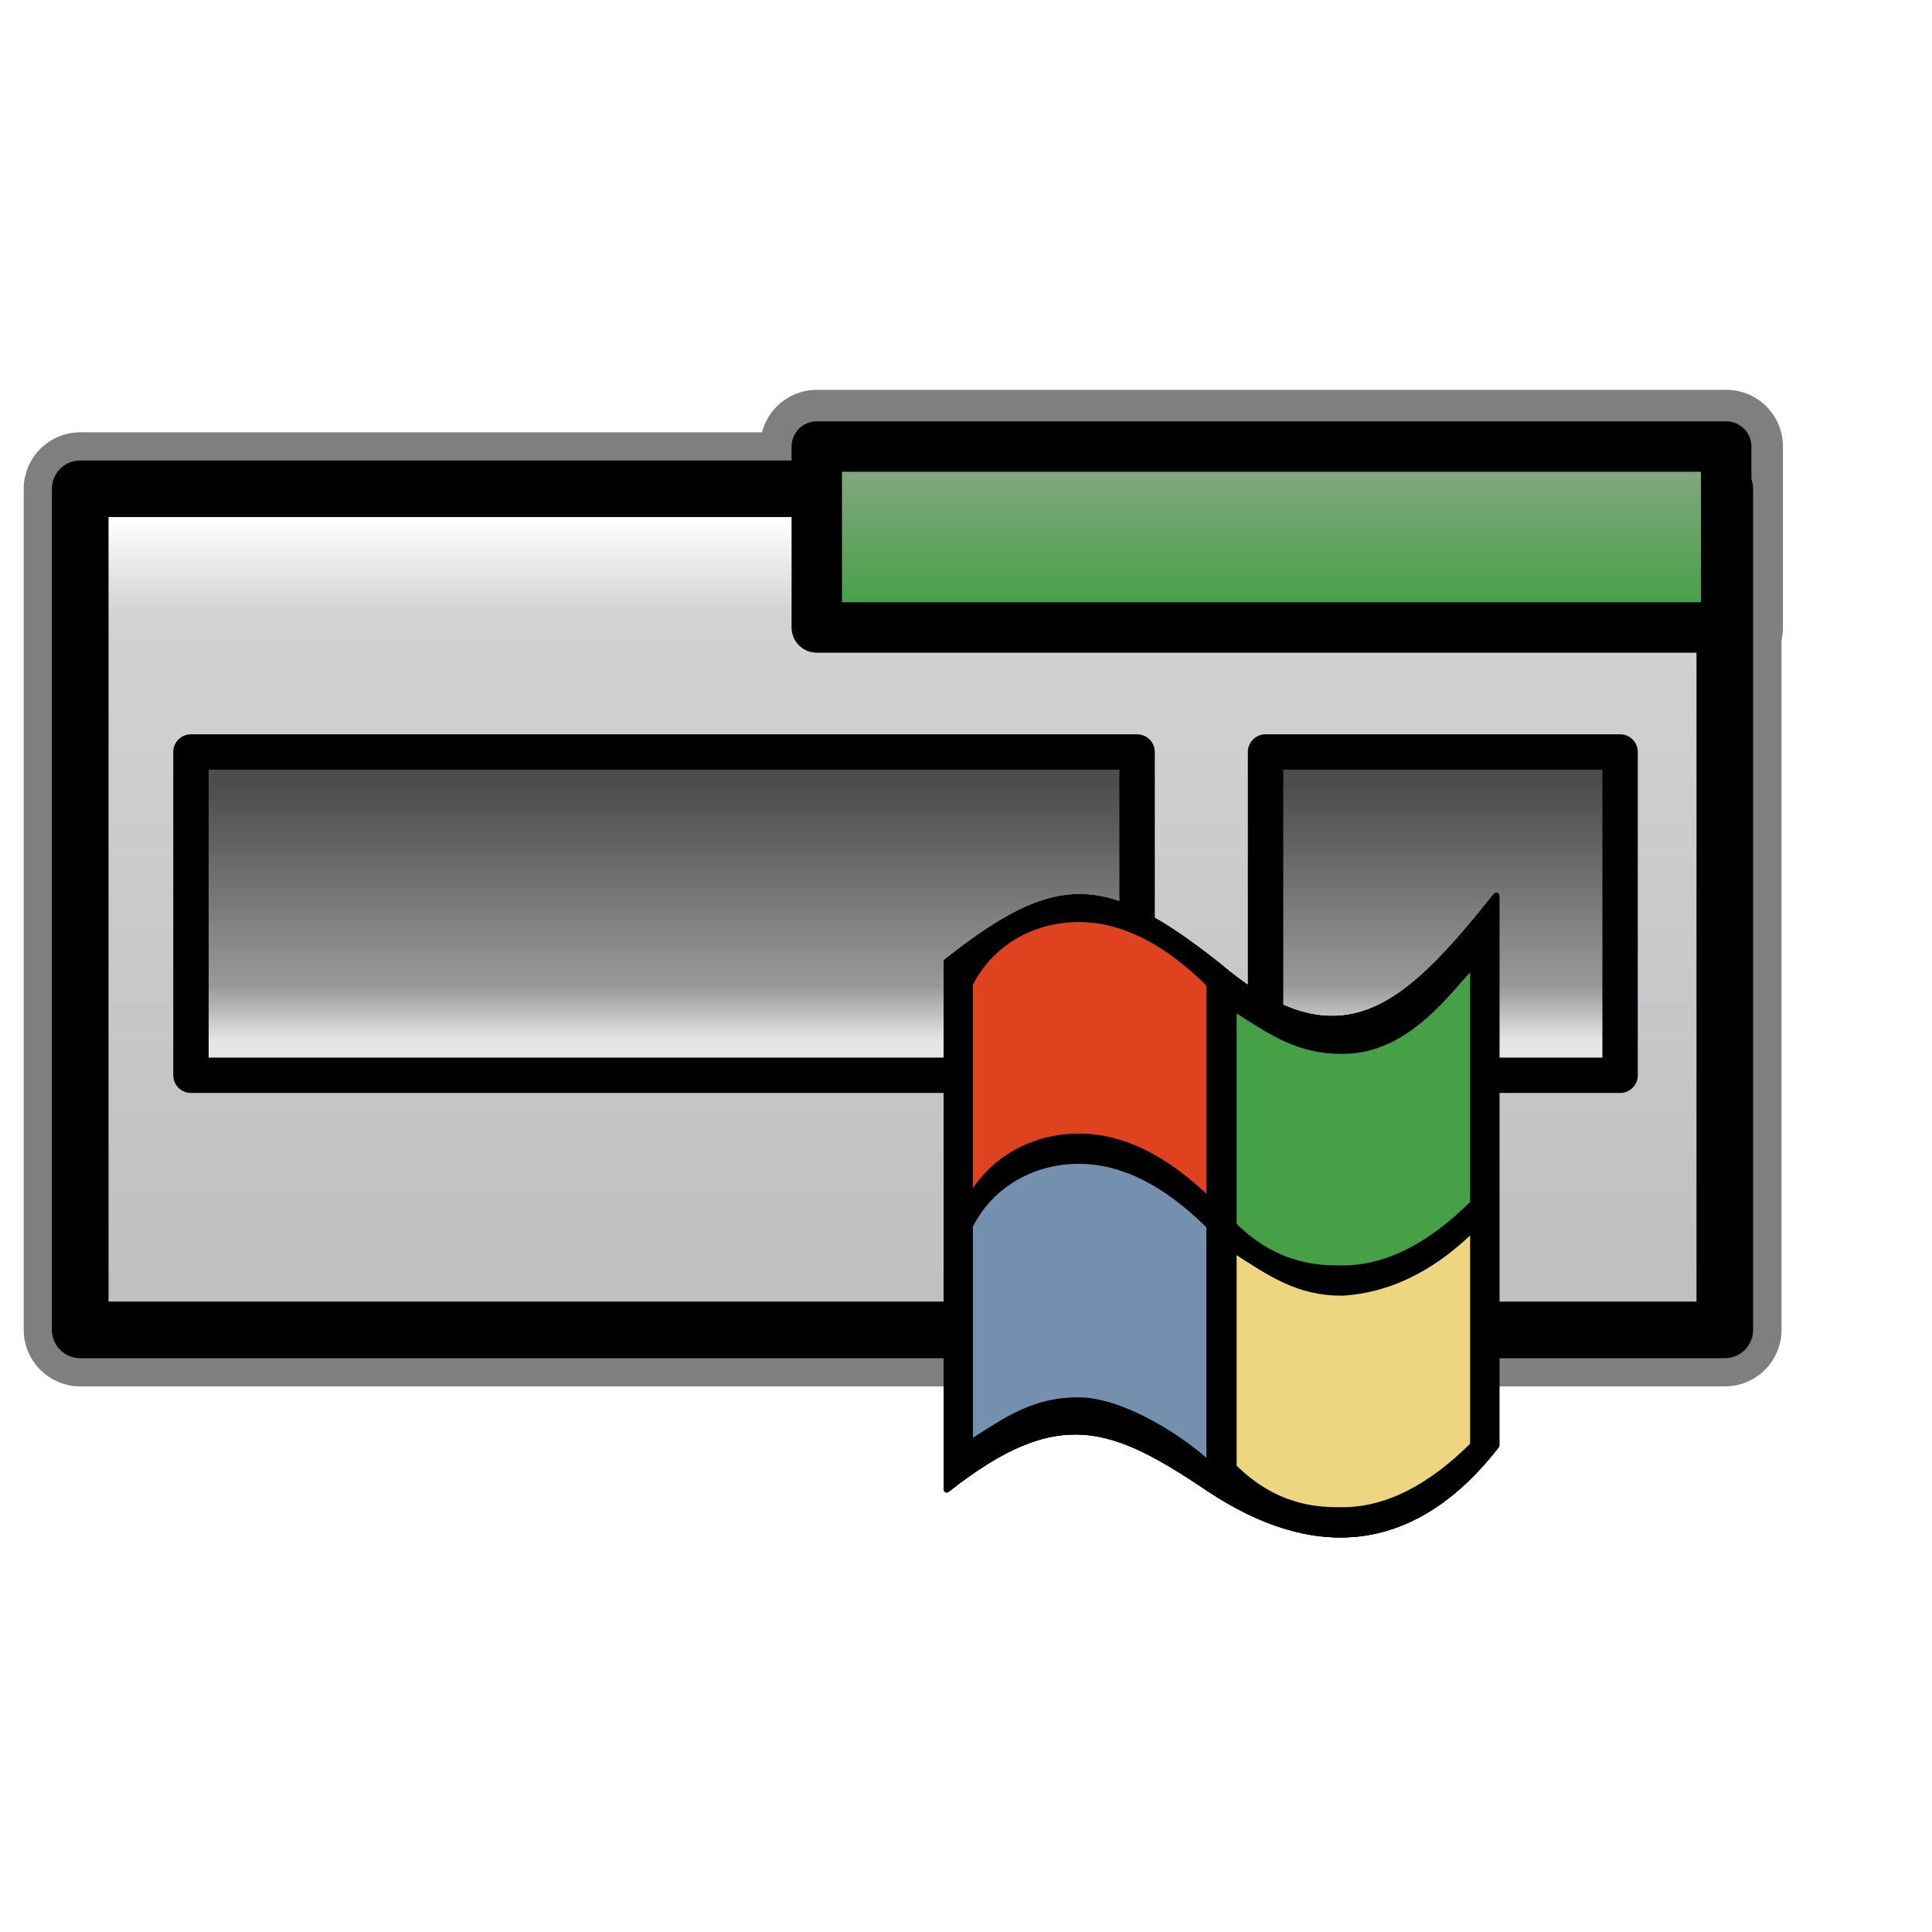
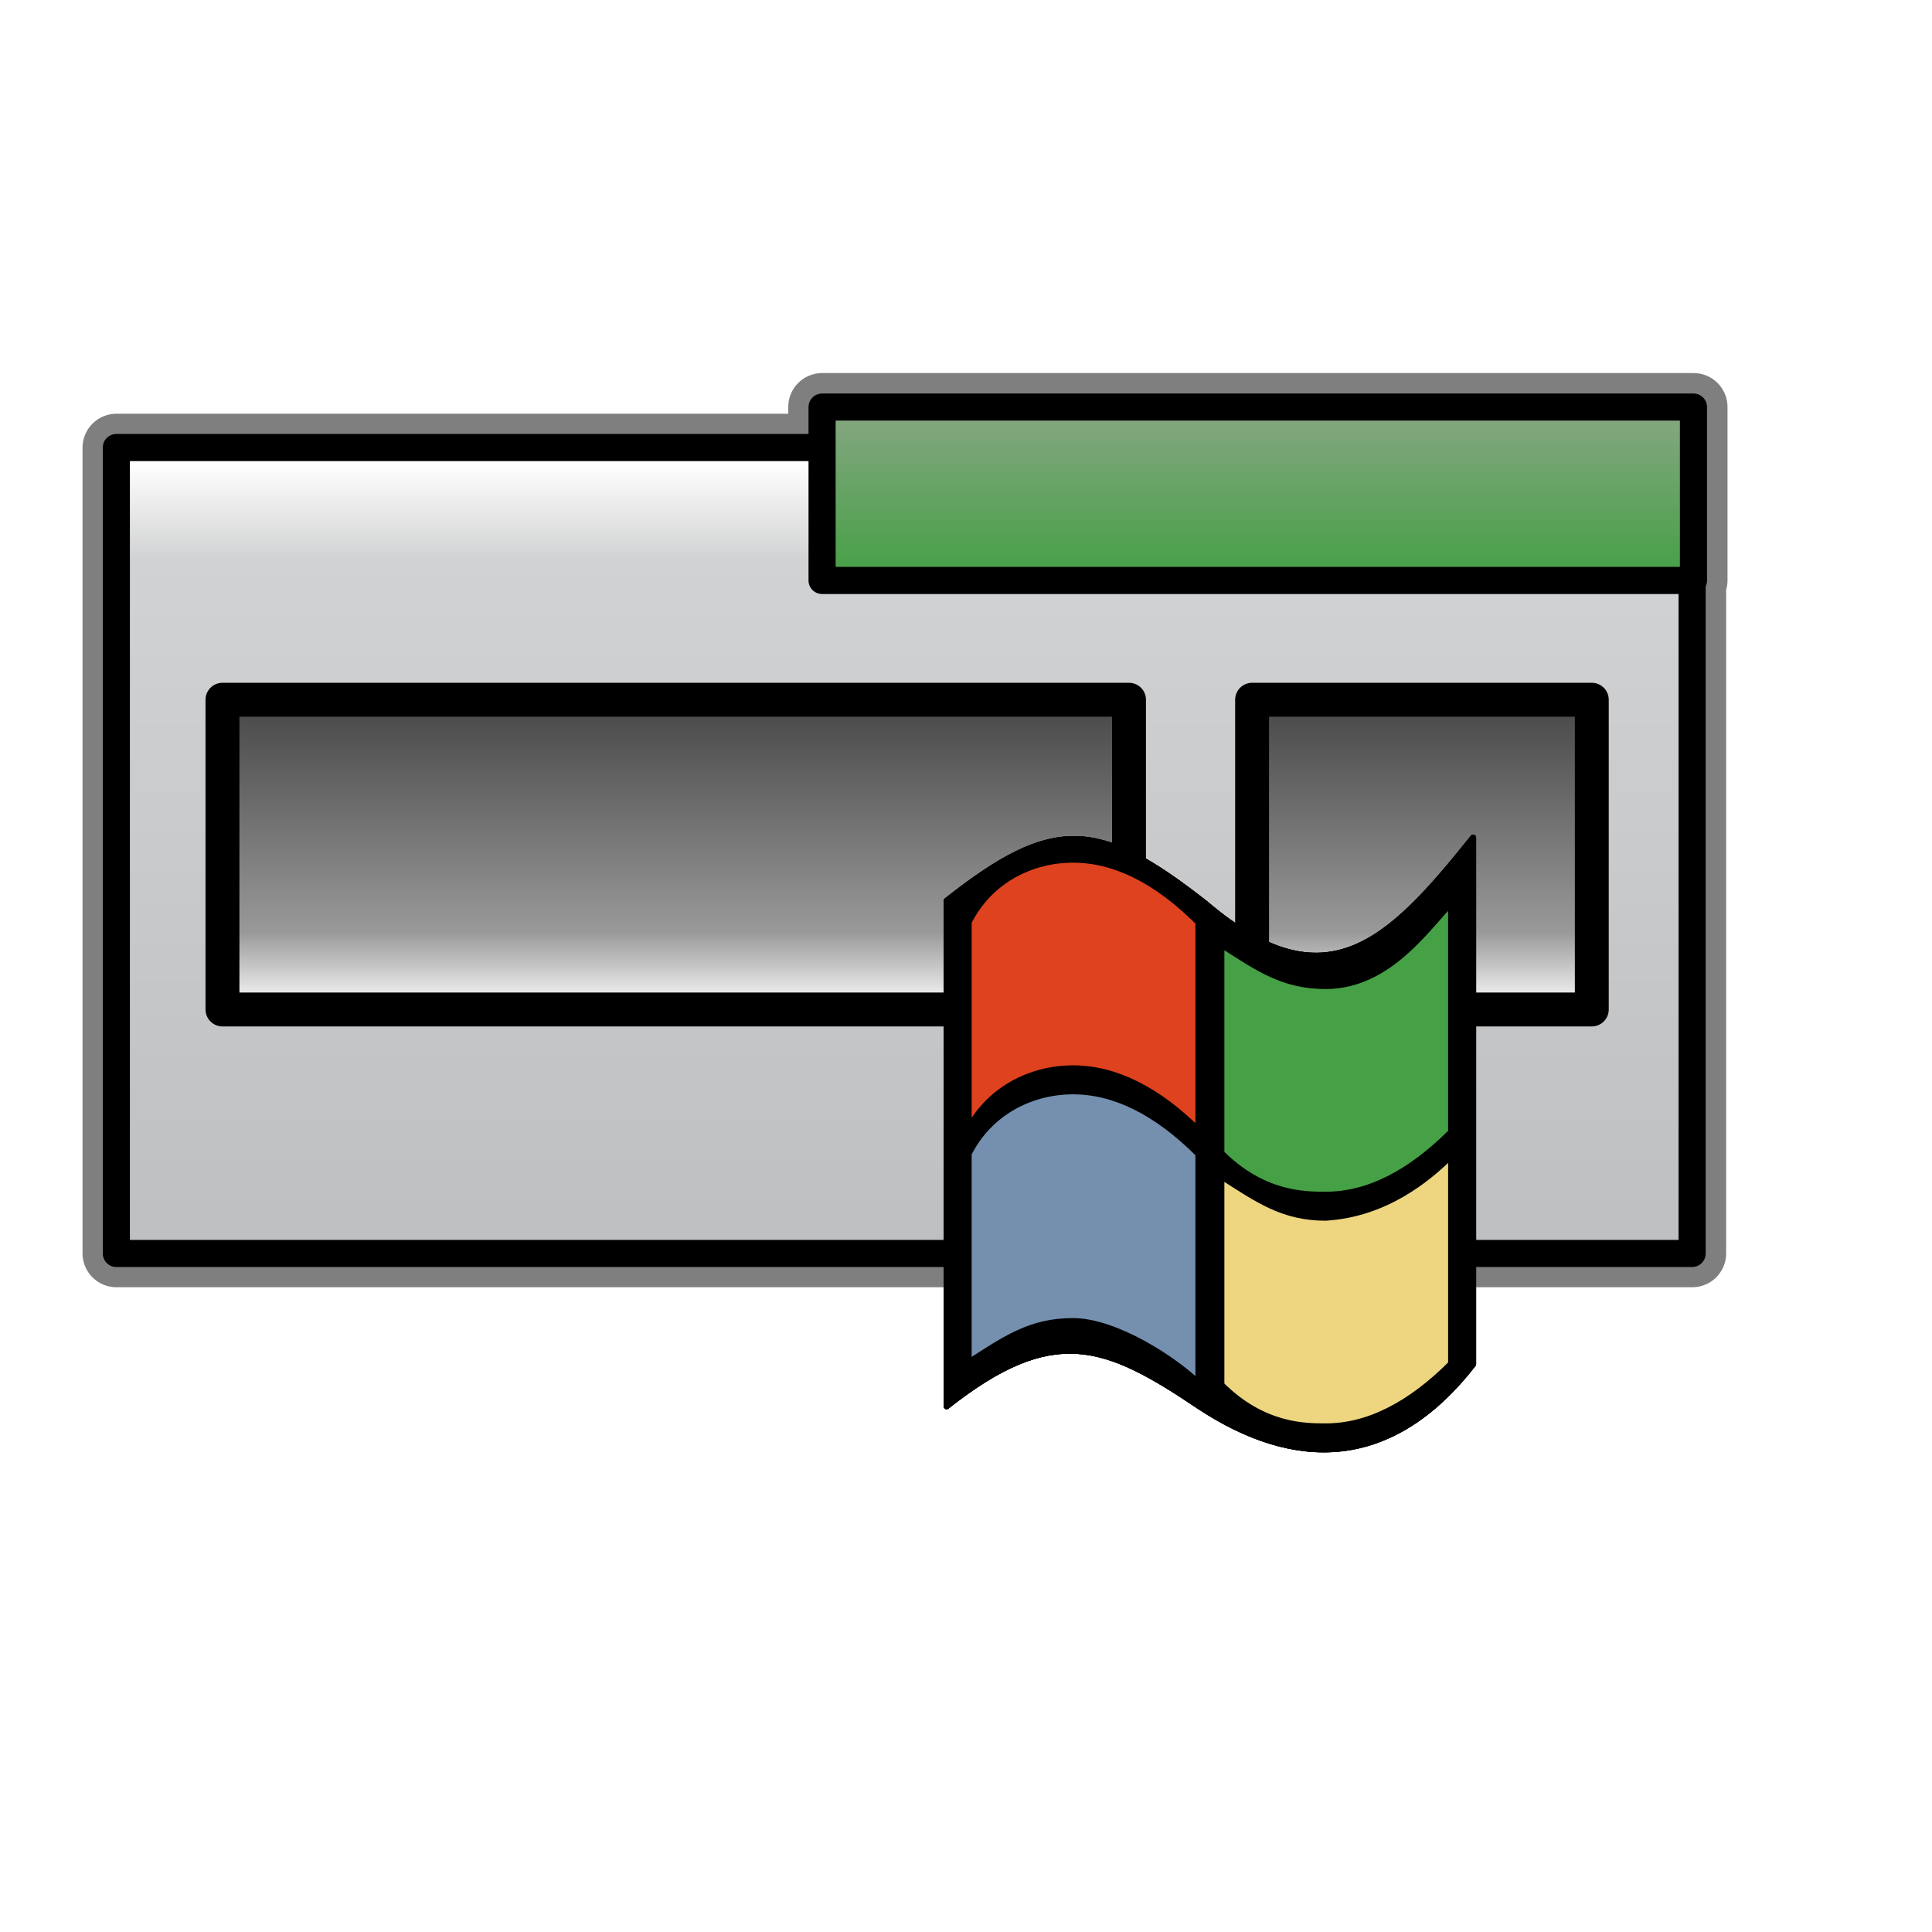
- <svg xmlns="http://www.w3.org/2000/svg" xmlns:xlink="http://www.w3.org/1999/xlink" id="svg1" width="128pt" height="128pt">
+ <svg xmlns="http://www.w3.org/2000/svg" xmlns:xlink="http://www.w3.org/1999/xlink" height="128pt" width="128pt" id="svg1">
  <defs id="defs3">
    <linearGradient id="linearGradient871">
-       <stop style="stop-color:#4c4c4c;stop-opacity:1;" offset="0" id="stop872" />
-       <stop style="stop-color:#999999;stop-opacity:1;" offset="0.783" id="stop873" />
-       <stop style="stop-color:#e6e6e6;stop-opacity:1;" offset="1" id="stop874" />
+       <stop id="stop872" offset="0" style="stop-color:#4c4c4c;stop-opacity:1;" />
+       <stop id="stop873" offset="0.783" style="stop-color:#999999;stop-opacity:1;" />
+       <stop id="stop874" offset="1" style="stop-color:#e6e6e6;stop-opacity:1;" />
    </linearGradient>
    <linearGradient id="linearGradient867">
-       <stop style="stop-color:#4c4c4c;stop-opacity:1;" offset="0" id="stop868" />
-       <stop style="stop-color:#999999;stop-opacity:1;" offset="0.788" id="stop869" />
-       <stop style="stop-color:#e6e6e6;stop-opacity:1;" offset="1" id="stop870" />
+       <stop id="stop868" offset="0" style="stop-color:#4c4c4c;stop-opacity:1;" />
+       <stop id="stop869" offset="0.788" style="stop-color:#999999;stop-opacity:1;" />
+       <stop id="stop870" offset="1" style="stop-color:#e6e6e6;stop-opacity:1;" />
    </linearGradient>
    <linearGradient id="linearGradient857">
-       <stop style="stop-color:#4c4c4c;stop-opacity:1;" offset="0" id="stop858" />
-       <stop style="stop-color:#999999;stop-opacity:1;" offset="0.783" id="stop863" />
-       <stop style="stop-color:#e6e6e6;stop-opacity:1;" offset="1" id="stop866" />
+       <stop id="stop858" offset="0" style="stop-color:#4c4c4c;stop-opacity:1;" />
+       <stop id="stop863" offset="0.783" style="stop-color:#999999;stop-opacity:1;" />
+       <stop id="stop866" offset="1" style="stop-color:#e6e6e6;stop-opacity:1;" />
    </linearGradient>
    <linearGradient id="linearGradient860">
-       <stop style="stop-color:#4c4c4c;stop-opacity:1;" offset="0" id="stop862" />
-       <stop style="stop-color:#999999;stop-opacity:1;" offset="0.783" id="stop865" />
-       <stop style="stop-color:#e6e6e6;stop-opacity:1;" offset="1" id="stop864" />
+       <stop id="stop862" offset="0" style="stop-color:#4c4c4c;stop-opacity:1;" />
+       <stop id="stop865" offset="0.783" style="stop-color:#999999;stop-opacity:1;" />
+       <stop id="stop864" offset="1" style="stop-color:#e6e6e6;stop-opacity:1;" />
    </linearGradient>
    <linearGradient id="linearGradient858">
-       <stop style="stop-color:#46a046;stop-opacity:1;" offset="0" id="stop859" />
-       <stop style="stop-color:#64a362;stop-opacity:1;" offset="0.511" id="stop889" />
-       <stop style="stop-color:#83a67f;stop-opacity:1;" offset="1" id="stop860" />
+       <stop id="stop859" offset="0" style="stop-color:#46a046;stop-opacity:1;" />
+       <stop id="stop889" offset="0.511" style="stop-color:#64a362;stop-opacity:1;" />
+       <stop id="stop860" offset="1" style="stop-color:#83a67f;stop-opacity:1;" />
    </linearGradient>
-     <radialGradient xlink:href="#linearGradient833" id="radialGradient839" cx="0.5" cy="0.5" r="0.5" fx="0.5" fy="0.5" spreadMethod="reflect" />
+     <radialGradient spreadMethod="reflect" fy="0.5" fx="0.5" r="0.5" cy="0.5" cx="0.5" id="radialGradient839" xlink:href="#linearGradient833" />
    <linearGradient id="linearGradient828">
-       <stop style="stop-color:#000000;stop-opacity:0;" offset="0" id="stop829" />
-       <stop style="stop-color:#ffffff;stop-opacity:1;" offset="1" id="stop830" />
+       <stop id="stop829" offset="0" style="stop-color:#000000;stop-opacity:0;" />
+       <stop id="stop830" offset="1" style="stop-color:#ffffff;stop-opacity:1;" />
    </linearGradient>
    <linearGradient id="linearGradient842">
-       <stop style="stop-color:#bfbfbf;stop-opacity:1;" offset="0" id="stop843" />
-       <stop style="stop-color:#8c8c8c;stop-opacity:1;" offset="1" id="stop844" />
+       <stop id="stop843" offset="0" style="stop-color:#bfbfbf;stop-opacity:1;" />
+       <stop id="stop844" offset="1" style="stop-color:#8c8c8c;stop-opacity:1;" />
    </linearGradient>
    <linearGradient id="linearGradient838">
-       <stop style="stop-color:#ffffff;stop-opacity:1;" offset="0" id="stop839" />
-       <stop style="stop-color:#c5c5c5;stop-opacity:1;" offset="1" id="stop840" />
+       <stop id="stop839" offset="0" style="stop-color:#ffffff;stop-opacity:1;" />
+       <stop id="stop840" offset="1" style="stop-color:#c5c5c5;stop-opacity:1;" />
    </linearGradient>
    <linearGradient id="linearGradient836">
-       <stop style="stop-color:#ffed00;stop-opacity:1;" offset="0" id="stop837" />
-       <stop style="stop-color:#ffcf00;stop-opacity:1;" offset="1" id="stop838" />
+       <stop id="stop837" offset="0" style="stop-color:#ffed00;stop-opacity:1;" />
+       <stop id="stop838" offset="1" style="stop-color:#ffcf00;stop-opacity:1;" />
    </linearGradient>
    <linearGradient id="linearGradient830">
-       <stop style="stop-color:#bebfc1;stop-opacity:1;" offset="0" id="stop831" />
-       <stop style="stop-color:#d1d2d3;stop-opacity:1;" offset="0.878" id="stop857" />
-       <stop style="stop-color:#ffffff;stop-opacity:1;" offset="1" id="stop832" />
+       <stop id="stop831" offset="0" style="stop-color:#bebfc1;stop-opacity:1;" />
+       <stop id="stop857" offset="0.878" style="stop-color:#d1d2d3;stop-opacity:1;" />
+       <stop id="stop832" offset="1" style="stop-color:#ffffff;stop-opacity:1;" />
    </linearGradient>
-     <linearGradient xlink:href="#linearGradient838" id="linearGradient833" x1="0.416" y1="0.345" x2="0.106" y2="-0.302" spreadMethod="reflect" />
-     <linearGradient xlink:href="#linearGradient830" id="linearGradient835" x1="0.505" y1="0.985" x2="0.505" y2="0.035" />
-     <linearGradient xlink:href="#linearGradient858" id="linearGradient841" x1="0.503" y1="0.907" x2="0.503" y2="0.133" />
-     <linearGradient xlink:href="#linearGradient867" id="linearGradient831" x1="0.492" y1="0.096" x2="0.492" y2="0.895" spreadMethod="pad" />
+     <linearGradient spreadMethod="reflect" y2="-0.302" x2="0.106" y1="0.345" x1="0.416" id="linearGradient833" xlink:href="#linearGradient838" />
+     <linearGradient gradientUnits="userSpaceOnUse" gradientTransform="matrix(1.329073,0,0,0.690763,3.488077,-1.836698)" y2="61.867" x2="58.027" y1="163.102" x1="58.027" id="linearGradient835" xlink:href="#linearGradient830" />
+     <linearGradient gradientUnits="userSpaceOnUse" gradientTransform="matrix(2.028372,0,0,0.452617,3.488077,-1.836698)" y2="86.076" x2="53.159" y1="116.337" x1="53.159" id="linearGradient841" xlink:href="#linearGradient858" />
+     <linearGradient gradientUnits="userSpaceOnUse" gradientTransform="matrix(0.999037,0,0,0.918959,3.488077,-1.836698)" spreadMethod="pad" y2="97.19" x2="121.969" y1="70.821" x1="121.969" id="linearGradient831" xlink:href="#linearGradient867" />
+     <linearGradient gradientUnits="userSpaceOnUse" gradientTransform="matrix(1.585053,0,0,0.579207,3.488077,-1.836698)" y2="154.2" x2="35.029" y1="112.362" x1="35.029" spreadMethod="pad" id="linearGradient3632" xlink:href="#linearGradient867" />
  </defs>
-   <path style="fill:none;fill-rule:evenodd;stroke:#000000;stroke-width:10;stroke-linejoin:round;stroke-dasharray:none;fill-opacity:0.558;stroke-opacity:0.5;" d="M 72.156 39.438 L 72.156 43.188 L 7.094 43.188 L 7.094 117.469 L 152.375 117.469 L 152.375 55.438 L 152.5 55.438 L 152.5 39.438 L 72.156 39.438 z " id="path874" />
-   <rect style="fill-rule:evenodd;stroke:#000000;stroke-width:5;fill:url(#linearGradient835);stroke-dasharray:none;stroke-linejoin:round;" id="rect857" width="145.276" height="74.304" x="7.087" y="43.176" />
-   <rect style="fill:url(#linearGradient831);fill-rule:evenodd;stroke:#000000;stroke-width:3.125;stroke-linejoin:round;stroke-dasharray:none;" id="rect859" width="83.578" height="28.558" x="16.869" y="66.428" />
-   <rect style="fill:url(#linearGradient841);fill-rule:evenodd;stroke:#000000;stroke-width:4.454;stroke-linejoin:round;" id="rect866" width="80.336" height="15.984" x="72.151" y="39.446" />
-   <rect style="fill:url(#linearGradient831);fill-rule:evenodd;stroke:#000000;stroke-width:3.125;stroke-linejoin:round;stroke-dasharray:none;" id="rect875" width="31.319" height="28.558" x="111.795" y="66.428" />
-   <g id="g926" transform="matrix(0.412096,0,0,0.412096,74.59849,74.26176)">
-     <path style="fill-rule:evenodd;stroke:#000000;stroke-width:1.33;stroke-linejoin:round;" d="M 21.925,25.981 L 21.925,139.059 C 45.782,120.212 57.487,124.924 78.464,139.059 C 99.891,153.194 121.4,153.194 139.714,129.636 L 139.714,11.846 C 120.868,35.404 106.733,49.539 79.861,26.645 C 55.87,7.799 45.782,7.134 21.925,25.981 z " id="path853" />
-     <path style="fill:#df421e;fill-rule:evenodd;stroke:#000000;stroke-width:1.33pt;" d="M 26.636,30.692 L 26.636,77.808 C 31.348,68.385 40.771,63.673 50.194,63.673 C 59.617,63.673 69.041,68.385 78.464,77.808 L 78.464,30.692 C 69.041,21.269 59.617,16.558 50.194,16.558 C 40.771,16.558 31.348,21.269 26.636,30.692 z " id="path855" />
-     <path style="fill:#7590ae;fill-rule:evenodd;stroke:#000000;stroke-width:1.33pt;" d="M 26.636,82.52 L 26.636,129.636 C 35.228,124.093 40.771,120.212 50.194,120.212 C 59.617,120.212 72.921,128.805 78.464,134.347 L 78.464,82.52 C 69.041,73.097 59.617,68.385 50.194,68.385 C 40.771,68.385 31.348,73.097 26.636,82.52 z " id="path856" />
-     <path style="fill:#46a046;fill-rule:evenodd;stroke:#000000;stroke-width:1.33pt;" d="M 83.175,82.52 L 83.175,35.404 C 91.767,40.947 97.31,44.827 106.733,44.827 C 120.868,44.827 129.46,31.523 135.003,25.981 L 135.003,77.808 C 125.58,87.231 116.156,91.943 106.733,91.943 C 102.022,91.943 92.599,91.943 83.175,82.52 z " id="path858" />
-     <path style="fill:#eed680;fill-rule:evenodd;stroke:#000000;stroke-width:1.33pt;" d="M 83.175,134.347 L 83.175,87.231 C 91.767,92.774 97.31,96.655 106.733,96.655 C 120.037,95.823 129.46,88.062 135.003,82.52 L 135.003,129.636 C 125.58,139.059 116.156,143.77 106.733,143.77 C 102.022,143.77 92.599,143.77 83.175,134.347 z " id="path859" />
+   <path id="path874" d="M 72.625,35.951 L 72.625,39.544 L 10.285,39.544 L 10.285,110.717 L 149.488,110.717 L 149.488,51.281 L 149.608,51.281 L 149.608,35.951 L 72.625,35.951 z " style="fill:none;fill-opacity:0.558;fill-rule:evenodd;stroke:#000000;stroke-width:5.989;stroke-linejoin:round;stroke-miterlimit:4;stroke-opacity:0.5" />
+   <rect y="39.533" x="10.278" height="71.195" width="139.198" id="rect857" style="fill:url(#linearGradient835);fill-rule:evenodd;stroke:#000000;stroke-width:2.395;stroke-linejoin:round;stroke-miterlimit:4" />
+   <rect y="61.812" x="19.652" height="27.363" width="80.081" id="rect859" style="fill:url(#linearGradient3632);fill-rule:evenodd;stroke:#000000;stroke-width:2.994;stroke-linejoin:round" />
+   <rect y="35.959" x="72.62" height="15.316" width="76.975" id="rect866" style="fill:url(#linearGradient841);fill-rule:evenodd;stroke:#000000;stroke-width:2.395;stroke-linejoin:round;stroke-miterlimit:4" />
+   <rect y="61.812" x="110.606" height="27.363" width="30.008" id="rect875" style="fill:url(#linearGradient831);fill-rule:evenodd;stroke:#000000;stroke-width:2.994;stroke-linejoin:round" />
+   <g transform="matrix(0.394855,0,0,0.394855,74.96554,69.31813)" id="g926">
+     <path id="path853" d="M 21.925,25.981 L 21.925,139.059 C 45.782,120.212 57.487,124.924 78.464,139.059 C 99.891,153.194 121.4,153.194 139.714,129.636 L 139.714,11.846 C 120.868,35.404 106.733,49.539 79.861,26.645 C 55.87,7.799 45.782,7.134 21.925,25.981 z " style="fill-rule:evenodd;stroke:#000000;stroke-width:1.33;stroke-linejoin:round" />
+     <path id="path855" d="M 26.636,30.692 L 26.636,77.808 C 31.348,68.385 40.771,63.673 50.194,63.673 C 59.617,63.673 69.041,68.385 78.464,77.808 L 78.464,30.692 C 69.041,21.269 59.617,16.558 50.194,16.558 C 40.771,16.558 31.348,21.269 26.636,30.692 z " style="fill:#df421e;fill-rule:evenodd;stroke:#000000;stroke-width:1.33pt" />
+     <path id="path856" d="M 26.636,82.52 L 26.636,129.636 C 35.228,124.093 40.771,120.212 50.194,120.212 C 59.617,120.212 72.921,128.805 78.464,134.347 L 78.464,82.52 C 69.041,73.097 59.617,68.385 50.194,68.385 C 40.771,68.385 31.348,73.097 26.636,82.52 z " style="fill:#7590ae;fill-rule:evenodd;stroke:#000000;stroke-width:1.33pt" />
+     <path id="path858" d="M 83.175,82.52 L 83.175,35.404 C 91.767,40.947 97.31,44.827 106.733,44.827 C 120.868,44.827 129.46,31.523 135.003,25.981 L 135.003,77.808 C 125.58,87.231 116.156,91.943 106.733,91.943 C 102.022,91.943 92.599,91.943 83.175,82.52 z " style="fill:#46a046;fill-rule:evenodd;stroke:#000000;stroke-width:1.33pt" />
+     <path id="path859" d="M 83.175,134.347 L 83.175,87.231 C 91.767,92.774 97.31,96.655 106.733,96.655 C 120.037,95.823 129.46,88.062 135.003,82.52 L 135.003,129.636 C 125.58,139.059 116.156,143.77 106.733,143.77 C 102.022,143.77 92.599,143.77 83.175,134.347 z " style="fill:#eed680;fill-rule:evenodd;stroke:#000000;stroke-width:1.33pt" />
  </g>
-   <g id="g902" transform="matrix(0.412096,0,0,0.412096,74.59849,74.26176)">
-     <path style="fill-rule:evenodd;stroke:#000000;stroke-width:1.33;stroke-linejoin:round;" d="M 21.925,25.981 L 21.925,139.059 C 45.782,120.212 57.487,124.924 78.464,139.059 C 99.891,153.194 121.4,153.194 139.714,129.636 L 139.714,11.846 C 120.868,35.404 106.733,49.539 79.861,26.645 C 55.87,7.799 45.782,7.134 21.925,25.981 z " id="path903" />
-     <path style="fill:#df421e;fill-rule:evenodd;stroke:#000000;stroke-width:1.33pt;" d="M 26.636,30.692 L 26.636,77.808 C 31.348,68.385 40.771,63.673 50.194,63.673 C 59.617,63.673 69.041,68.385 78.464,77.808 L 78.464,30.692 C 69.041,21.269 59.617,16.558 50.194,16.558 C 40.771,16.558 31.348,21.269 26.636,30.692 z " id="path904" />
-     <path style="fill:#7590ae;fill-rule:evenodd;stroke:#000000;stroke-width:1.33pt;" d="M 26.636,82.52 L 26.636,129.636 C 35.228,124.093 40.771,120.212 50.194,120.212 C 59.617,120.212 72.921,128.805 78.464,134.347 L 78.464,82.52 C 69.041,73.097 59.617,68.385 50.194,68.385 C 40.771,68.385 31.348,73.097 26.636,82.52 z " id="path905" />
-     <path style="fill:#46a046;fill-rule:evenodd;stroke:#000000;stroke-width:1.33pt;" d="M 83.175,82.52 L 83.175,35.404 C 91.767,40.947 97.31,44.827 106.733,44.827 C 120.868,44.827 129.46,31.523 135.003,25.981 L 135.003,77.808 C 125.58,87.231 116.156,91.943 106.733,91.943 C 102.022,91.943 92.599,91.943 83.175,82.52 z " id="path906" />
-     <path style="fill:#eed680;fill-rule:evenodd;stroke:#000000;stroke-width:1.33pt;" d="M 83.175,134.347 L 83.175,87.231 C 91.767,92.774 97.31,96.655 106.733,96.655 C 120.037,95.823 129.46,88.062 135.003,82.52 L 135.003,129.636 C 125.58,139.059 116.156,143.77 106.733,143.77 C 102.022,143.77 92.599,143.77 83.175,134.347 z " id="path907" />
+   <g transform="matrix(0.394855,0,0,0.394855,74.96554,69.31813)" id="g902">
+     <path id="path903" d="M 21.925,25.981 L 21.925,139.059 C 45.782,120.212 57.487,124.924 78.464,139.059 C 99.891,153.194 121.4,153.194 139.714,129.636 L 139.714,11.846 C 120.868,35.404 106.733,49.539 79.861,26.645 C 55.87,7.799 45.782,7.134 21.925,25.981 z " style="fill-rule:evenodd;stroke:#000000;stroke-width:1.33;stroke-linejoin:round" />
+     <path id="path904" d="M 26.636,30.692 L 26.636,77.808 C 31.348,68.385 40.771,63.673 50.194,63.673 C 59.617,63.673 69.041,68.385 78.464,77.808 L 78.464,30.692 C 69.041,21.269 59.617,16.558 50.194,16.558 C 40.771,16.558 31.348,21.269 26.636,30.692 z " style="fill:#df421e;fill-rule:evenodd;stroke:#000000;stroke-width:1.33pt" />
+     <path id="path905" d="M 26.636,82.52 L 26.636,129.636 C 35.228,124.093 40.771,120.212 50.194,120.212 C 59.617,120.212 72.921,128.805 78.464,134.347 L 78.464,82.52 C 69.041,73.097 59.617,68.385 50.194,68.385 C 40.771,68.385 31.348,73.097 26.636,82.52 z " style="fill:#7590ae;fill-rule:evenodd;stroke:#000000;stroke-width:1.33pt" />
+     <path id="path906" d="M 83.175,82.52 L 83.175,35.404 C 91.767,40.947 97.31,44.827 106.733,44.827 C 120.868,44.827 129.46,31.523 135.003,25.981 L 135.003,77.808 C 125.58,87.231 116.156,91.943 106.733,91.943 C 102.022,91.943 92.599,91.943 83.175,82.52 z " style="fill:#46a046;fill-rule:evenodd;stroke:#000000;stroke-width:1.33pt" />
+     <path id="path907" d="M 83.175,134.347 L 83.175,87.231 C 91.767,92.774 97.31,96.655 106.733,96.655 C 120.037,95.823 129.46,88.062 135.003,82.52 L 135.003,129.636 C 125.58,139.059 116.156,143.77 106.733,143.77 C 102.022,143.77 92.599,143.77 83.175,134.347 z " style="fill:#eed680;fill-rule:evenodd;stroke:#000000;stroke-width:1.33pt" />
  </g>
-   <g id="g908" transform="matrix(0.412096,0,0,0.412096,74.59849,74.26176)">
-     <path style="fill-rule:evenodd;stroke:#000000;stroke-width:1.33;stroke-linejoin:round;" d="M 21.925,25.981 L 21.925,139.059 C 45.782,120.212 57.487,124.924 78.464,139.059 C 99.891,153.194 121.4,153.194 139.714,129.636 L 139.714,11.846 C 120.868,35.404 106.733,49.539 79.861,26.645 C 55.87,7.799 45.782,7.134 21.925,25.981 z " id="path909" />
-     <path style="fill:#df421e;fill-rule:evenodd;stroke:#000000;stroke-width:1.33pt;" d="M 26.636,30.692 L 26.636,77.808 C 31.348,68.385 40.771,63.673 50.194,63.673 C 59.617,63.673 69.041,68.385 78.464,77.808 L 78.464,30.692 C 69.041,21.269 59.617,16.558 50.194,16.558 C 40.771,16.558 31.348,21.269 26.636,30.692 z " id="path910" />
-     <path style="fill:#7590ae;fill-rule:evenodd;stroke:#000000;stroke-width:1.33pt;" d="M 26.636,82.52 L 26.636,129.636 C 35.228,124.093 40.771,120.212 50.194,120.212 C 59.617,120.212 72.921,128.805 78.464,134.347 L 78.464,82.52 C 69.041,73.097 59.617,68.385 50.194,68.385 C 40.771,68.385 31.348,73.097 26.636,82.52 z " id="path911" />
-     <path style="fill:#46a046;fill-rule:evenodd;stroke:#000000;stroke-width:1.33pt;" d="M 83.175,82.52 L 83.175,35.404 C 91.767,40.947 97.31,44.827 106.733,44.827 C 120.868,44.827 129.46,31.523 135.003,25.981 L 135.003,77.808 C 125.58,87.231 116.156,91.943 106.733,91.943 C 102.022,91.943 92.599,91.943 83.175,82.52 z " id="path912" />
-     <path style="fill:#eed680;fill-rule:evenodd;stroke:#000000;stroke-width:1.33pt;" d="M 83.175,134.347 L 83.175,87.231 C 91.767,92.774 97.31,96.655 106.733,96.655 C 120.037,95.823 129.46,88.062 135.003,82.52 L 135.003,129.636 C 125.58,139.059 116.156,143.77 106.733,143.77 C 102.022,143.77 92.599,143.77 83.175,134.347 z " id="path913" />
+   <g transform="matrix(0.394855,0,0,0.394855,74.96554,69.31813)" id="g908">
+     <path id="path909" d="M 21.925,25.981 L 21.925,139.059 C 45.782,120.212 57.487,124.924 78.464,139.059 C 99.891,153.194 121.4,153.194 139.714,129.636 L 139.714,11.846 C 120.868,35.404 106.733,49.539 79.861,26.645 C 55.87,7.799 45.782,7.134 21.925,25.981 z " style="fill-rule:evenodd;stroke:#000000;stroke-width:1.33;stroke-linejoin:round" />
+     <path id="path910" d="M 26.636,30.692 L 26.636,77.808 C 31.348,68.385 40.771,63.673 50.194,63.673 C 59.617,63.673 69.041,68.385 78.464,77.808 L 78.464,30.692 C 69.041,21.269 59.617,16.558 50.194,16.558 C 40.771,16.558 31.348,21.269 26.636,30.692 z " style="fill:#df421e;fill-rule:evenodd;stroke:#000000;stroke-width:1.33pt" />
+     <path id="path911" d="M 26.636,82.52 L 26.636,129.636 C 35.228,124.093 40.771,120.212 50.194,120.212 C 59.617,120.212 72.921,128.805 78.464,134.347 L 78.464,82.52 C 69.041,73.097 59.617,68.385 50.194,68.385 C 40.771,68.385 31.348,73.097 26.636,82.52 z " style="fill:#7590ae;fill-rule:evenodd;stroke:#000000;stroke-width:1.33pt" />
+     <path id="path912" d="M 83.175,82.52 L 83.175,35.404 C 91.767,40.947 97.31,44.827 106.733,44.827 C 120.868,44.827 129.46,31.523 135.003,25.981 L 135.003,77.808 C 125.58,87.231 116.156,91.943 106.733,91.943 C 102.022,91.943 92.599,91.943 83.175,82.52 z " style="fill:#46a046;fill-rule:evenodd;stroke:#000000;stroke-width:1.33pt" />
+     <path id="path913" d="M 83.175,134.347 L 83.175,87.231 C 91.767,92.774 97.31,96.655 106.733,96.655 C 120.037,95.823 129.46,88.062 135.003,82.52 L 135.003,129.636 C 125.58,139.059 116.156,143.77 106.733,143.77 C 102.022,143.77 92.599,143.77 83.175,134.347 z " style="fill:#eed680;fill-rule:evenodd;stroke:#000000;stroke-width:1.33pt" />
  </g>
</svg>
